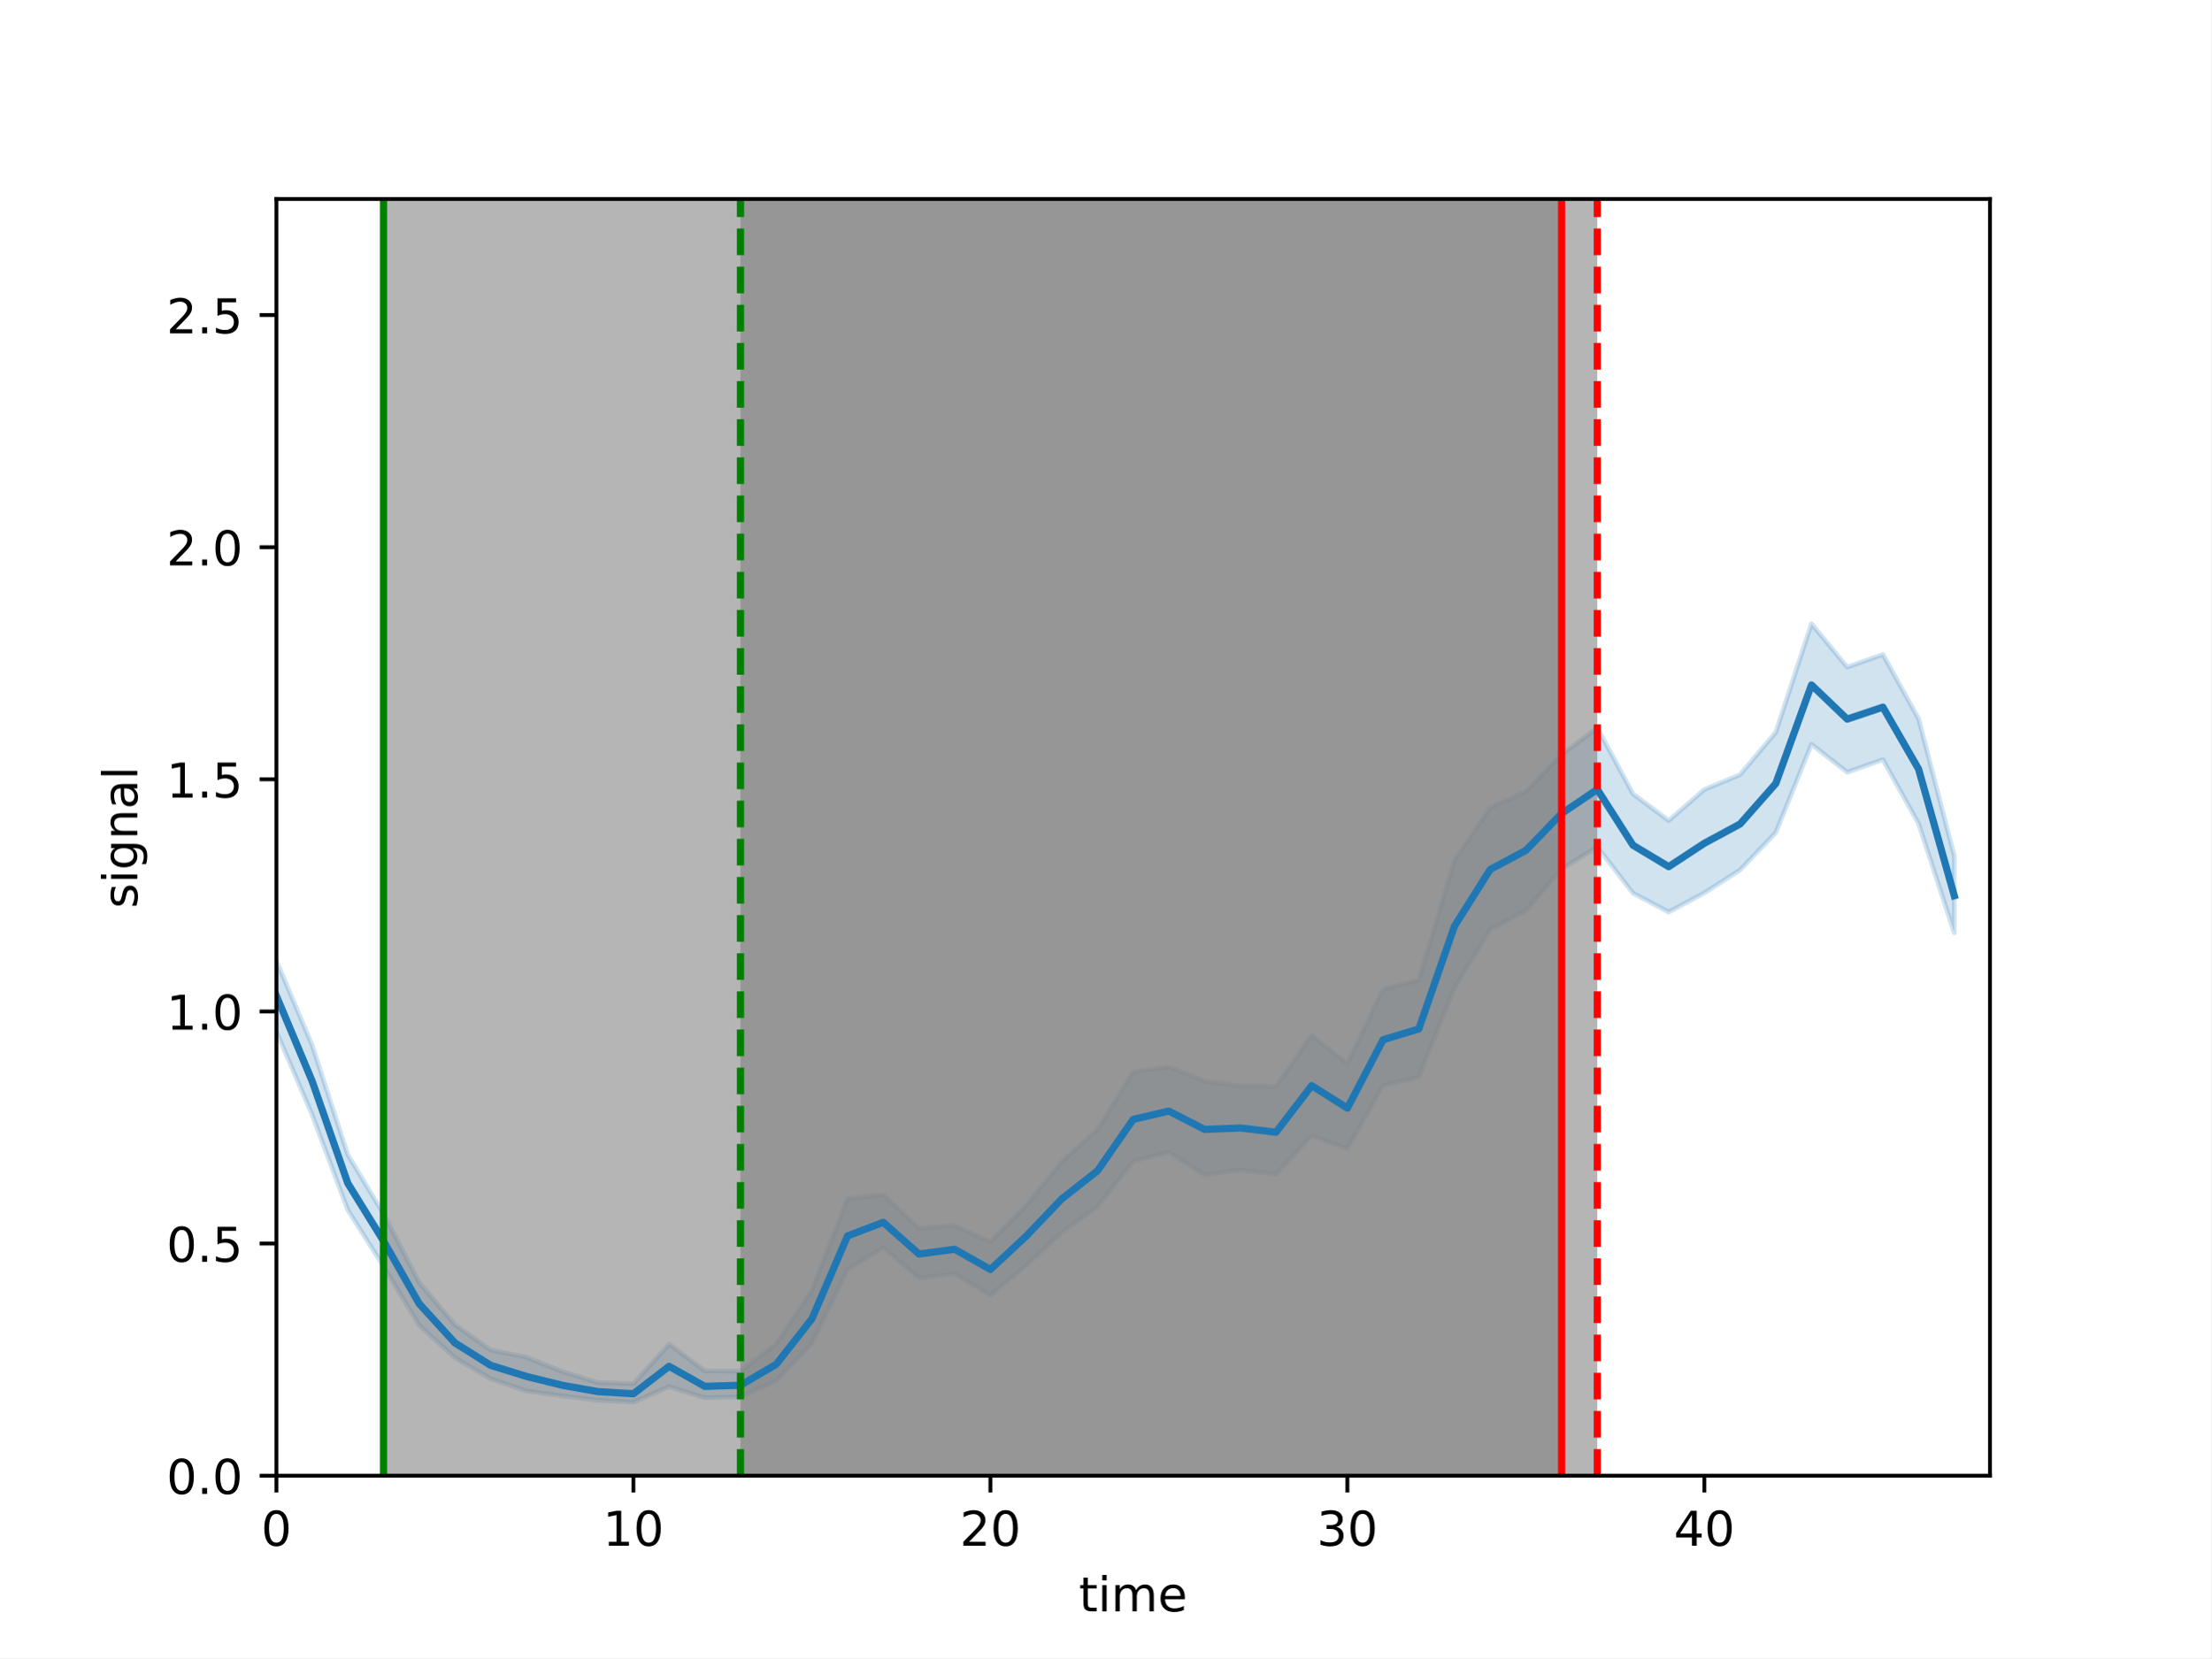
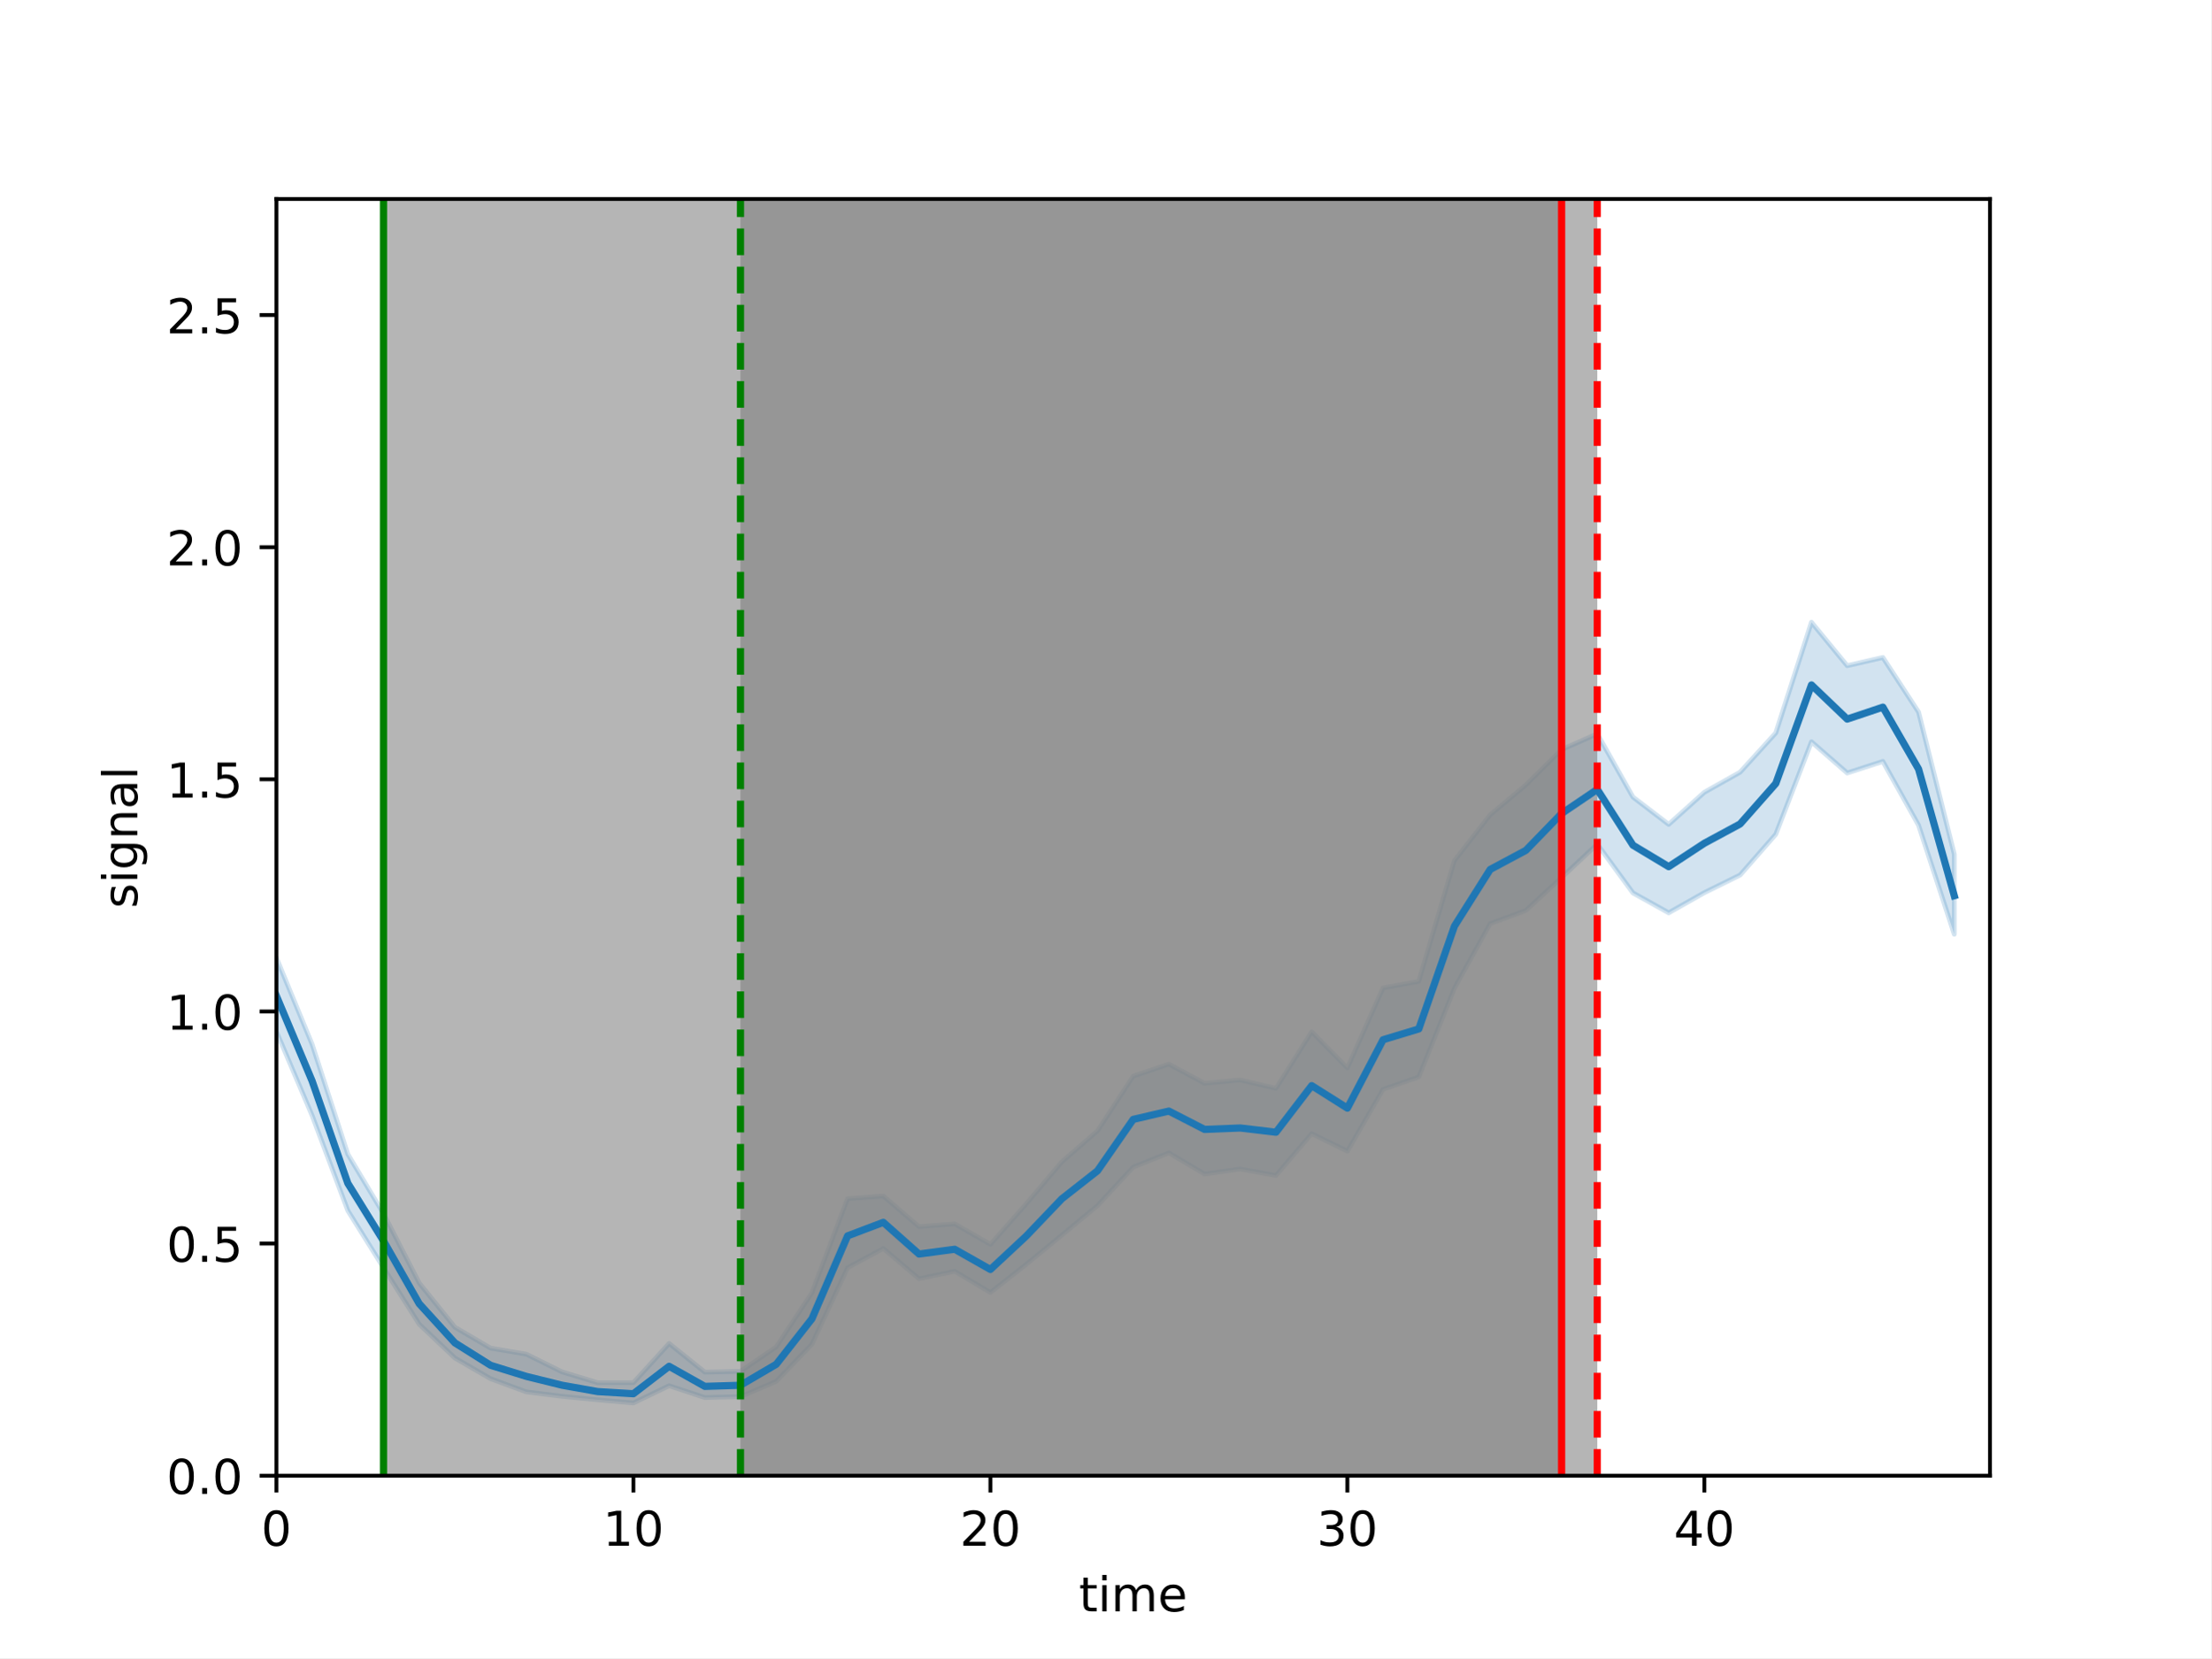
<svg xmlns="http://www.w3.org/2000/svg" xmlns:xlink="http://www.w3.org/1999/xlink" width="460.8pt" height="345.6pt" viewBox="0 0 460.8 345.6" version="1.1">
  <defs>
    <style type="text/css">*{stroke-linejoin: round; stroke-linecap: butt}</style>
  </defs>
  <g id="figure_1">
    <g id="patch_1">
      <path d="M 0 345.6  L 460.8 345.6  L 460.8 0  L 0 0  z " style="fill: #ffffff" />
    </g>
    <g id="axes_1">
      <g id="patch_2">
        <path d="M 57.6 307.584  L 414.72 307.584  L 414.72 41.472  L 57.6 41.472  z " style="fill: #ffffff" />
      </g>
      <g id="PolyCollection_1">
        <defs>
-           <path id="m1ff062bdb2" d="M 57.6 -145.33  L 57.6 -130.573  L 65.04 -113.265  L 72.48 -93.394  L 79.92 -81.651  L 87.36 -69.362  L 94.8 -62.602  L 102.24 -58.222  L 109.68 -55.691  L 117.12 -54.645  L 124.56 -53.756  L 132 -53.335  L 139.44 -56.572  L 146.88 -54.269  L 154.32 -54.434  L 161.76 -57.773  L 169.2 -65.56  L 176.64 -81.007  L 184.08 -85.551  L 191.52 -79.24  L 198.96 -80.102  L 206.4 -75.621  L 213.84 -81.799  L 221.28 -88.724  L 228.72 -94.142  L 236.16 -103.533  L 243.6 -105.456  L 251.04 -100.727  L 258.48 -101.755  L 265.92 -100.869  L 273.36 -108.863  L 280.8 -106.147  L 288.24 -119.365  L 295.68 -121.11  L 303.12 -139.698  L 310.56 -151.881  L 318 -155.794  L 325.44 -164.473  L 332.88 -169.066  L 340.32 -159.437  L 347.76 -155.509  L 355.2 -159.502  L 362.64 -164.27  L 370.08 -172.067  L 377.52 -190.475  L 384.96 -184.646  L 392.4 -187.274  L 399.84 -173.918  L 407.28 -151.181  L 407.28 -167.174  L 407.28 -167.174  L 399.84 -195.771  L 392.4 -209.198  L 384.96 -206.555  L 377.52 -215.579  L 370.08 -192.972  L 362.64 -184.139  L 355.2 -181.041  L 347.76 -174.565  L 340.32 -180.122  L 332.88 -193.931  L 325.44 -188.303  L 318 -180.644  L 310.56 -177.25  L 303.12 -166.287  L 295.68 -141.291  L 288.24 -139.416  L 280.8 -123.92  L 273.36 -129.804  L 265.92 -119.162  L 258.48 -119.266  L 251.04 -120.267  L 243.6 -123.231  L 236.16 -122.162  L 228.72 -110.151  L 221.28 -103.499  L 213.84 -94.285  L 206.4 -86.79  L 198.96 -90.175  L 191.52 -89.583  L 184.08 -96.571  L 176.64 -95.749  L 169.2 -76.706  L 161.76 -65.439  L 154.32 -59.802  L 146.88 -59.863  L 139.44 -65.438  L 132 -57.177  L 124.56 -57.442  L 117.12 -59.738  L 109.68 -62.707  L 102.24 -64.213  L 94.8 -69.479  L 87.36 -78.271  L 79.92 -92.61  L 72.48 -104.906  L 65.04 -127.765  L 57.6 -145.33  z " style="stroke: #1f77b4; stroke-opacity: 0.2" />
+           <path id="m90cd70423d" d="M 57.6 -145.954  L 57.6 -130.587  L 65.04 -113.089  L 72.48 -93.27  L 79.92 -81.354  L 87.36 -69.591  L 94.8 -62.539  L 102.24 -58.227  L 109.68 -55.483  L 117.12 -54.558  L 124.56 -53.822  L 132 -53.175  L 139.44 -56.764  L 146.88 -54.303  L 154.32 -54.497  L 161.76 -57.656  L 169.2 -65.418  L 176.64 -81.359  L 184.08 -85.37  L 191.52 -79.074  L 198.96 -80.621  L 206.4 -76.19  L 213.84 -82.046  L 221.28 -88.149  L 228.72 -94.296  L 236.16 -102.329  L 243.6 -105.29  L 251.04 -100.89  L 258.48 -101.933  L 265.92 -100.586  L 273.36 -109.308  L 280.8 -105.646  L 288.24 -118.545  L 295.68 -121.12  L 303.12 -139.627  L 310.56 -153.082  L 318 -155.84  L 325.44 -162.696  L 332.88 -169.658  L 340.32 -159.482  L 347.76 -155.343  L 355.2 -159.546  L 362.64 -163.212  L 370.08 -171.699  L 377.52 -190.984  L 384.96 -184.491  L 392.4 -186.895  L 399.84 -173.596  L 407.28 -150.876  L 407.28 -167.562  L 407.28 -167.562  L 399.84 -197.176  L 392.4 -208.565  L 384.96 -206.857  L 377.52 -215.902  L 370.08 -192.835  L 362.64 -184.654  L 355.2 -180.471  L 347.76 -173.776  L 340.32 -179.469  L 332.88 -192.657  L 325.44 -189.36  L 318 -181.985  L 310.56 -175.771  L 303.12 -166.238  L 295.68 -141.049  L 288.24 -139.687  L 280.8 -122.998  L 273.36 -130.544  L 265.92 -118.755  L 258.48 -120.498  L 251.04 -119.805  L 243.6 -123.802  L 236.16 -121.296  L 228.72 -109.887  L 221.28 -103.427  L 213.84 -94.65  L 206.4 -86.234  L 198.96 -90.513  L 191.52 -89.923  L 184.08 -96.315  L 176.64 -95.762  L 169.2 -76.123  L 161.76 -64.853  L 154.32 -59.773  L 146.88 -59.603  L 139.44 -65.579  L 132 -57.409  L 124.56 -57.397  L 117.12 -59.657  L 109.68 -63.347  L 102.24 -64.601  L 94.8 -68.961  L 87.36 -78.182  L 79.92 -92.626  L 72.48 -105.027  L 65.04 -127.93  L 57.6 -145.954  z " style="stroke: #1f77b4; stroke-opacity: 0.2" />
        </defs>
-         <g clip-path="url(#p6322b6729d)">
-           <use xlink:href="#m1ff062bdb2" x="0" y="345.6" style="fill: #1f77b4; fill-opacity: 0.2; stroke: #1f77b4; stroke-opacity: 0.2" />
+         <g clip-path="url(#p43ec150bca)">
+           <use xlink:href="#m90cd70423d" x="0" y="345.6" style="fill: #1f77b4; fill-opacity: 0.2; stroke: #1f77b4; stroke-opacity: 0.2" />
        </g>
      </g>
      <g id="PolyCollection_2">
-         <path d="M 325.44 307.584  L 79.92 307.584  L 79.92 41.472  L 325.44 41.472  L 325.44 41.472  L 325.44 307.584  z " clip-path="url(#p6322b6729d)" style="fill: #808080; fill-opacity: 0.25" />
+         <path d="M 325.44 307.584  L 79.92 307.584  L 79.92 41.472  L 325.44 41.472  L 325.44 41.472  L 325.44 307.584  z " clip-path="url(#p43ec150bca)" style="fill: #808080; fill-opacity: 0.25" />
      </g>
      <g id="PolyCollection_3">
-         <path d="M 332.88 307.584  L 79.92 307.584  L 79.92 41.472  L 332.88 41.472  L 332.88 41.472  L 332.88 307.584  z " clip-path="url(#p6322b6729d)" style="fill: #808080; fill-opacity: 0.25" />
+         <path d="M 332.88 307.584  L 79.92 307.584  L 79.92 41.472  L 332.88 41.472  L 332.88 41.472  L 332.88 307.584  z " clip-path="url(#p43ec150bca)" style="fill: #808080; fill-opacity: 0.25" />
      </g>
      <g id="PolyCollection_4">
-         <path d="M 332.88 307.584  L 154.32 307.584  L 154.32 41.472  L 332.88 41.472  L 332.88 41.472  L 332.88 307.584  z " clip-path="url(#p6322b6729d)" style="fill: #808080; fill-opacity: 0.25" />
+         <path d="M 332.88 307.584  L 154.32 307.584  L 154.32 41.472  L 332.88 41.472  L 332.88 41.472  L 332.88 307.584  z " clip-path="url(#p43ec150bca)" style="fill: #808080; fill-opacity: 0.25" />
      </g>
      <g id="PolyCollection_5">
-         <path d="M 325.44 307.584  L 154.32 307.584  L 154.32 41.472  L 325.44 41.472  L 325.44 41.472  L 325.44 307.584  z " clip-path="url(#p6322b6729d)" style="fill: #808080; fill-opacity: 0.25" />
+         <path d="M 325.44 307.584  L 154.32 307.584  L 154.32 41.472  L 325.44 41.472  L 325.44 41.472  L 325.44 307.584  z " clip-path="url(#p43ec150bca)" style="fill: #808080; fill-opacity: 0.25" />
      </g>
      <g id="PolyCollection_6">
-         <path d="M 332.88 307.584  L 79.92 307.584  L 79.92 41.472  L 332.88 41.472  L 332.88 41.472  L 332.88 307.584  z " clip-path="url(#p6322b6729d)" style="fill: #808080; fill-opacity: 0.25" />
+         <path d="M 332.88 307.584  L 79.92 307.584  L 79.92 41.472  L 332.88 41.472  L 332.88 41.472  L 332.88 307.584  z " clip-path="url(#p43ec150bca)" style="fill: #808080; fill-opacity: 0.25" />
      </g>
      <g id="PolyCollection_7">
-         <path d="M 325.44 307.584  L 154.32 307.584  L 154.32 41.472  L 325.44 41.472  L 325.44 41.472  L 325.44 307.584  z " clip-path="url(#p6322b6729d)" style="fill: #808080; fill-opacity: 0.25" />
+         <path d="M 325.44 307.584  L 154.32 307.584  L 154.32 41.472  L 325.44 41.472  L 325.44 41.472  L 325.44 307.584  z " clip-path="url(#p43ec150bca)" style="fill: #808080; fill-opacity: 0.25" />
      </g>
      <g id="matplotlib.axis_1">
        <g id="xtick_1">
          <g id="line2d_1">
            <defs>
-               <path id="m1bcb31a4d4" d="M 0 0  L 0 3.5  " style="stroke: #000000; stroke-width: 0.8" />
-             </defs>
-             <g>
-               <use xlink:href="#m1bcb31a4d4" x="57.6" y="307.584" style="stroke: #000000; stroke-width: 0.8" />
+               <path id="md8c5f186f3" d="M 0 0  L 0 3.5  " style="stroke: #000000; stroke-width: 0.8" />
+             </defs>
+             <g>
+               <use xlink:href="#md8c5f186f3" x="57.6" y="307.584" style="stroke: #000000; stroke-width: 0.8" />
            </g>
          </g>
          <g id="text_1">
            <g transform="translate(54.41875 322.1824) scale(0.1 -0.1)">
              <defs>
                <path id="DejaVuSans-30" d="M 2034 4250  Q 1547 4250 1301 3770  Q 1056 3291 1056 2328  Q 1056 1369 1301 889  Q 1547 409 2034 409  Q 2525 409 2770 889  Q 3016 1369 3016 2328  Q 3016 3291 2770 3770  Q 2525 4250 2034 4250  z M 2034 4750  Q 2819 4750 3233 4129  Q 3647 3509 3647 2328  Q 3647 1150 3233 529  Q 2819 -91 2034 -91  Q 1250 -91 836 529  Q 422 1150 422 2328  Q 422 3509 836 4129  Q 1250 4750 2034 4750  z " transform="scale(0.015625)" />
              </defs>
              <use xlink:href="#DejaVuSans-30" />
            </g>
          </g>
        </g>
        <g id="xtick_2">
          <g id="line2d_2">
            <g>
-               <use xlink:href="#m1bcb31a4d4" x="132" y="307.584" style="stroke: #000000; stroke-width: 0.8" />
+               <use xlink:href="#md8c5f186f3" x="132" y="307.584" style="stroke: #000000; stroke-width: 0.8" />
            </g>
          </g>
          <g id="text_2">
            <g transform="translate(125.6375 322.1824) scale(0.1 -0.1)">
              <defs>
                <path id="DejaVuSans-31" d="M 794 531  L 1825 531  L 1825 4091  L 703 3866  L 703 4441  L 1819 4666  L 2450 4666  L 2450 531  L 3481 531  L 3481 0  L 794 0  L 794 531  z " transform="scale(0.015625)" />
              </defs>
              <use xlink:href="#DejaVuSans-31" />
              <use xlink:href="#DejaVuSans-30" x="63.623" />
            </g>
          </g>
        </g>
        <g id="xtick_3">
          <g id="line2d_3">
            <g>
-               <use xlink:href="#m1bcb31a4d4" x="206.4" y="307.584" style="stroke: #000000; stroke-width: 0.8" />
+               <use xlink:href="#md8c5f186f3" x="206.4" y="307.584" style="stroke: #000000; stroke-width: 0.8" />
            </g>
          </g>
          <g id="text_3">
            <g transform="translate(200.0375 322.1824) scale(0.1 -0.1)">
              <defs>
                <path id="DejaVuSans-32" d="M 1228 531  L 3431 531  L 3431 0  L 469 0  L 469 531  Q 828 903 1448 1529  Q 2069 2156 2228 2338  Q 2531 2678 2651 2914  Q 2772 3150 2772 3378  Q 2772 3750 2511 3984  Q 2250 4219 1831 4219  Q 1534 4219 1204 4116  Q 875 4013 500 3803  L 500 4441  Q 881 4594 1212 4672  Q 1544 4750 1819 4750  Q 2544 4750 2975 4387  Q 3406 4025 3406 3419  Q 3406 3131 3298 2873  Q 3191 2616 2906 2266  Q 2828 2175 2409 1742  Q 1991 1309 1228 531  z " transform="scale(0.015625)" />
              </defs>
              <use xlink:href="#DejaVuSans-32" />
              <use xlink:href="#DejaVuSans-30" x="63.623" />
            </g>
          </g>
        </g>
        <g id="xtick_4">
          <g id="line2d_4">
            <g>
-               <use xlink:href="#m1bcb31a4d4" x="280.8" y="307.584" style="stroke: #000000; stroke-width: 0.8" />
+               <use xlink:href="#md8c5f186f3" x="280.8" y="307.584" style="stroke: #000000; stroke-width: 0.8" />
            </g>
          </g>
          <g id="text_4">
            <g transform="translate(274.4375 322.1824) scale(0.1 -0.1)">
              <defs>
                <path id="DejaVuSans-33" d="M 2597 2516  Q 3050 2419 3304 2112  Q 3559 1806 3559 1356  Q 3559 666 3084 287  Q 2609 -91 1734 -91  Q 1441 -91 1130 -33  Q 819 25 488 141  L 488 750  Q 750 597 1062 519  Q 1375 441 1716 441  Q 2309 441 2620 675  Q 2931 909 2931 1356  Q 2931 1769 2642 2001  Q 2353 2234 1838 2234  L 1294 2234  L 1294 2753  L 1863 2753  Q 2328 2753 2575 2939  Q 2822 3125 2822 3475  Q 2822 3834 2567 4026  Q 2313 4219 1838 4219  Q 1578 4219 1281 4162  Q 984 4106 628 3988  L 628 4550  Q 988 4650 1302 4700  Q 1616 4750 1894 4750  Q 2613 4750 3031 4423  Q 3450 4097 3450 3541  Q 3450 3153 3228 2886  Q 3006 2619 2597 2516  z " transform="scale(0.015625)" />
              </defs>
              <use xlink:href="#DejaVuSans-33" />
              <use xlink:href="#DejaVuSans-30" x="63.623" />
            </g>
          </g>
        </g>
        <g id="xtick_5">
          <g id="line2d_5">
            <g>
-               <use xlink:href="#m1bcb31a4d4" x="355.2" y="307.584" style="stroke: #000000; stroke-width: 0.8" />
+               <use xlink:href="#md8c5f186f3" x="355.2" y="307.584" style="stroke: #000000; stroke-width: 0.8" />
            </g>
          </g>
          <g id="text_5">
            <g transform="translate(348.8375 322.1824) scale(0.1 -0.1)">
              <defs>
                <path id="DejaVuSans-34" d="M 2419 4116  L 825 1625  L 2419 1625  L 2419 4116  z M 2253 4666  L 3047 4666  L 3047 1625  L 3713 1625  L 3713 1100  L 3047 1100  L 3047 0  L 2419 0  L 2419 1100  L 313 1100  L 313 1709  L 2253 4666  z " transform="scale(0.015625)" />
              </defs>
              <use xlink:href="#DejaVuSans-34" />
              <use xlink:href="#DejaVuSans-30" x="63.623" />
            </g>
          </g>
        </g>
        <g id="text_6">
          <g transform="translate(224.8639 335.8606) scale(0.1 -0.1)">
            <defs>
              <path id="DejaVuSans-74" d="M 1172 4494  L 1172 3500  L 2356 3500  L 2356 3053  L 1172 3053  L 1172 1153  Q 1172 725 1289 603  Q 1406 481 1766 481  L 2356 481  L 2356 0  L 1766 0  Q 1100 0 847 248  Q 594 497 594 1153  L 594 3053  L 172 3053  L 172 3500  L 594 3500  L 594 4494  L 1172 4494  z " transform="scale(0.015625)" />
              <path id="DejaVuSans-69" d="M 603 3500  L 1178 3500  L 1178 0  L 603 0  L 603 3500  z M 603 4863  L 1178 4863  L 1178 4134  L 603 4134  L 603 4863  z " transform="scale(0.015625)" />
              <path id="DejaVuSans-6d" d="M 3328 2828  Q 3544 3216 3844 3400  Q 4144 3584 4550 3584  Q 5097 3584 5394 3201  Q 5691 2819 5691 2113  L 5691 0  L 5113 0  L 5113 2094  Q 5113 2597 4934 2840  Q 4756 3084 4391 3084  Q 3944 3084 3684 2787  Q 3425 2491 3425 1978  L 3425 0  L 2847 0  L 2847 2094  Q 2847 2600 2669 2842  Q 2491 3084 2119 3084  Q 1678 3084 1418 2786  Q 1159 2488 1159 1978  L 1159 0  L 581 0  L 581 3500  L 1159 3500  L 1159 2956  Q 1356 3278 1631 3431  Q 1906 3584 2284 3584  Q 2666 3584 2933 3390  Q 3200 3197 3328 2828  z " transform="scale(0.015625)" />
              <path id="DejaVuSans-65" d="M 3597 1894  L 3597 1613  L 953 1613  Q 991 1019 1311 708  Q 1631 397 2203 397  Q 2534 397 2845 478  Q 3156 559 3463 722  L 3463 178  Q 3153 47 2828 -22  Q 2503 -91 2169 -91  Q 1331 -91 842 396  Q 353 884 353 1716  Q 353 2575 817 3079  Q 1281 3584 2069 3584  Q 2775 3584 3186 3129  Q 3597 2675 3597 1894  z M 3022 2063  Q 3016 2534 2758 2815  Q 2500 3097 2075 3097  Q 1594 3097 1305 2825  Q 1016 2553 972 2059  L 3022 2063  z " transform="scale(0.015625)" />
            </defs>
            <use xlink:href="#DejaVuSans-74" />
            <use xlink:href="#DejaVuSans-69" x="39.209" />
            <use xlink:href="#DejaVuSans-6d" x="66.992" />
            <use xlink:href="#DejaVuSans-65" x="164.404" />
          </g>
        </g>
      </g>
      <g id="matplotlib.axis_2">
        <g id="ytick_1">
          <g id="line2d_6">
            <defs>
-               <path id="mbb9e55e301" d="M 0 0  L -3.5 0  " style="stroke: #000000; stroke-width: 0.8" />
-             </defs>
-             <g>
-               <use xlink:href="#mbb9e55e301" x="57.6" y="307.584" style="stroke: #000000; stroke-width: 0.8" />
+               <path id="m4cc61c462d" d="M 0 0  L -3.5 0  " style="stroke: #000000; stroke-width: 0.8" />
+             </defs>
+             <g>
+               <use xlink:href="#m4cc61c462d" x="57.6" y="307.584" style="stroke: #000000; stroke-width: 0.8" />
            </g>
          </g>
          <g id="text_7">
            <g transform="translate(34.69687 311.3832) scale(0.1 -0.1)">
              <defs>
                <path id="DejaVuSans-2e" d="M 684 794  L 1344 794  L 1344 0  L 684 0  L 684 794  z " transform="scale(0.015625)" />
              </defs>
              <use xlink:href="#DejaVuSans-30" />
              <use xlink:href="#DejaVuSans-2e" x="63.623" />
              <use xlink:href="#DejaVuSans-30" x="95.41" />
            </g>
          </g>
        </g>
        <g id="ytick_2">
          <g id="line2d_7">
            <g>
-               <use xlink:href="#mbb9e55e301" x="57.6" y="259.2" style="stroke: #000000; stroke-width: 0.8" />
+               <use xlink:href="#m4cc61c462d" x="57.6" y="259.2" style="stroke: #000000; stroke-width: 0.8" />
            </g>
          </g>
          <g id="text_8">
            <g transform="translate(34.69687 262.9992) scale(0.1 -0.1)">
              <defs>
                <path id="DejaVuSans-35" d="M 691 4666  L 3169 4666  L 3169 4134  L 1269 4134  L 1269 2991  Q 1406 3038 1543 3061  Q 1681 3084 1819 3084  Q 2600 3084 3056 2656  Q 3513 2228 3513 1497  Q 3513 744 3044 326  Q 2575 -91 1722 -91  Q 1428 -91 1123 -41  Q 819 9 494 109  L 494 744  Q 775 591 1075 516  Q 1375 441 1709 441  Q 2250 441 2565 725  Q 2881 1009 2881 1497  Q 2881 1984 2565 2268  Q 2250 2553 1709 2553  Q 1456 2553 1204 2497  Q 953 2441 691 2322  L 691 4666  z " transform="scale(0.015625)" />
              </defs>
              <use xlink:href="#DejaVuSans-30" />
              <use xlink:href="#DejaVuSans-2e" x="63.623" />
              <use xlink:href="#DejaVuSans-35" x="95.41" />
            </g>
          </g>
        </g>
        <g id="ytick_3">
          <g id="line2d_8">
            <g>
-               <use xlink:href="#mbb9e55e301" x="57.6" y="210.816" style="stroke: #000000; stroke-width: 0.8" />
+               <use xlink:href="#m4cc61c462d" x="57.6" y="210.816" style="stroke: #000000; stroke-width: 0.8" />
            </g>
          </g>
          <g id="text_9">
            <g transform="translate(34.69687 214.6152) scale(0.1 -0.1)">
              <use xlink:href="#DejaVuSans-31" />
              <use xlink:href="#DejaVuSans-2e" x="63.623" />
              <use xlink:href="#DejaVuSans-30" x="95.41" />
            </g>
          </g>
        </g>
        <g id="ytick_4">
          <g id="line2d_9">
            <g>
-               <use xlink:href="#mbb9e55e301" x="57.6" y="162.432" style="stroke: #000000; stroke-width: 0.8" />
+               <use xlink:href="#m4cc61c462d" x="57.6" y="162.432" style="stroke: #000000; stroke-width: 0.8" />
            </g>
          </g>
          <g id="text_10">
            <g transform="translate(34.69687 166.2312) scale(0.1 -0.1)">
              <use xlink:href="#DejaVuSans-31" />
              <use xlink:href="#DejaVuSans-2e" x="63.623" />
              <use xlink:href="#DejaVuSans-35" x="95.41" />
            </g>
          </g>
        </g>
        <g id="ytick_5">
          <g id="line2d_10">
            <g>
-               <use xlink:href="#mbb9e55e301" x="57.6" y="114.048" style="stroke: #000000; stroke-width: 0.8" />
+               <use xlink:href="#m4cc61c462d" x="57.6" y="114.048" style="stroke: #000000; stroke-width: 0.8" />
            </g>
          </g>
          <g id="text_11">
            <g transform="translate(34.69687 117.8472) scale(0.1 -0.1)">
              <use xlink:href="#DejaVuSans-32" />
              <use xlink:href="#DejaVuSans-2e" x="63.623" />
              <use xlink:href="#DejaVuSans-30" x="95.41" />
            </g>
          </g>
        </g>
        <g id="ytick_6">
          <g id="line2d_11">
            <g>
-               <use xlink:href="#mbb9e55e301" x="57.6" y="65.664" style="stroke: #000000; stroke-width: 0.8" />
+               <use xlink:href="#m4cc61c462d" x="57.6" y="65.664" style="stroke: #000000; stroke-width: 0.8" />
            </g>
          </g>
          <g id="text_12">
            <g transform="translate(34.69687 69.46322) scale(0.1 -0.1)">
              <use xlink:href="#DejaVuSans-32" />
              <use xlink:href="#DejaVuSans-2e" x="63.623" />
              <use xlink:href="#DejaVuSans-35" x="95.41" />
            </g>
          </g>
        </g>
        <g id="text_13">
          <g transform="translate(28.61719 189.3178) rotate(-90) scale(0.1 -0.1)">
            <defs>
              <path id="DejaVuSans-73" d="M 2834 3397  L 2834 2853  Q 2591 2978 2328 3040  Q 2066 3103 1784 3103  Q 1356 3103 1142 2972  Q 928 2841 928 2578  Q 928 2378 1081 2264  Q 1234 2150 1697 2047  L 1894 2003  Q 2506 1872 2764 1633  Q 3022 1394 3022 966  Q 3022 478 2636 193  Q 2250 -91 1575 -91  Q 1294 -91 989 -36  Q 684 19 347 128  L 347 722  Q 666 556 975 473  Q 1284 391 1588 391  Q 1994 391 2212 530  Q 2431 669 2431 922  Q 2431 1156 2273 1281  Q 2116 1406 1581 1522  L 1381 1569  Q 847 1681 609 1914  Q 372 2147 372 2553  Q 372 3047 722 3315  Q 1072 3584 1716 3584  Q 2034 3584 2315 3537  Q 2597 3491 2834 3397  z " transform="scale(0.015625)" />
              <path id="DejaVuSans-67" d="M 2906 1791  Q 2906 2416 2648 2759  Q 2391 3103 1925 3103  Q 1463 3103 1205 2759  Q 947 2416 947 1791  Q 947 1169 1205 825  Q 1463 481 1925 481  Q 2391 481 2648 825  Q 2906 1169 2906 1791  z M 3481 434  Q 3481 -459 3084 -895  Q 2688 -1331 1869 -1331  Q 1566 -1331 1297 -1286  Q 1028 -1241 775 -1147  L 775 -588  Q 1028 -725 1275 -790  Q 1522 -856 1778 -856  Q 2344 -856 2625 -561  Q 2906 -266 2906 331  L 2906 616  Q 2728 306 2450 153  Q 2172 0 1784 0  Q 1141 0 747 490  Q 353 981 353 1791  Q 353 2603 747 3093  Q 1141 3584 1784 3584  Q 2172 3584 2450 3431  Q 2728 3278 2906 2969  L 2906 3500  L 3481 3500  L 3481 434  z " transform="scale(0.015625)" />
              <path id="DejaVuSans-6e" d="M 3513 2113  L 3513 0  L 2938 0  L 2938 2094  Q 2938 2591 2744 2837  Q 2550 3084 2163 3084  Q 1697 3084 1428 2787  Q 1159 2491 1159 1978  L 1159 0  L 581 0  L 581 3500  L 1159 3500  L 1159 2956  Q 1366 3272 1645 3428  Q 1925 3584 2291 3584  Q 2894 3584 3203 3211  Q 3513 2838 3513 2113  z " transform="scale(0.015625)" />
              <path id="DejaVuSans-61" d="M 2194 1759  Q 1497 1759 1228 1600  Q 959 1441 959 1056  Q 959 750 1161 570  Q 1363 391 1709 391  Q 2188 391 2477 730  Q 2766 1069 2766 1631  L 2766 1759  L 2194 1759  z M 3341 1997  L 3341 0  L 2766 0  L 2766 531  Q 2569 213 2275 61  Q 1981 -91 1556 -91  Q 1019 -91 701 211  Q 384 513 384 1019  Q 384 1609 779 1909  Q 1175 2209 1959 2209  L 2766 2209  L 2766 2266  Q 2766 2663 2505 2880  Q 2244 3097 1772 3097  Q 1472 3097 1187 3025  Q 903 2953 641 2809  L 641 3341  Q 956 3463 1253 3523  Q 1550 3584 1831 3584  Q 2591 3584 2966 3190  Q 3341 2797 3341 1997  z " transform="scale(0.015625)" />
              <path id="DejaVuSans-6c" d="M 603 4863  L 1178 4863  L 1178 0  L 603 0  L 603 4863  z " transform="scale(0.015625)" />
            </defs>
            <use xlink:href="#DejaVuSans-73" />
            <use xlink:href="#DejaVuSans-69" x="52.1" />
            <use xlink:href="#DejaVuSans-67" x="79.883" />
            <use xlink:href="#DejaVuSans-6e" x="143.359" />
            <use xlink:href="#DejaVuSans-61" x="206.738" />
            <use xlink:href="#DejaVuSans-6c" x="268.018" />
          </g>
        </g>
      </g>
      <g id="line2d_12">
-         <path d="M 57.6 207.59  L 65.04 225.309  L 72.48 246.626  L 79.92 258.656  L 87.36 271.731  L 94.8 279.905  L 102.24 284.573  L 109.68 286.882  L 117.12 288.723  L 124.56 290.054  L 132 290.5  L 139.44 284.784  L 146.88 288.965  L 154.32 288.733  L 161.76 284.371  L 169.2 274.887  L 176.64 257.596  L 184.08 254.777  L 191.52 261.384  L 198.96 260.388  L 206.4 264.599  L 213.84 257.668  L 221.28 249.877  L 228.72 244.035  L 236.16 233.317  L 243.6 231.587  L 251.04 235.41  L 258.48 235.11  L 265.92 235.995  L 273.36 226.281  L 280.8 230.975  L 288.24 216.714  L 295.68 214.465  L 303.12 193.025  L 310.56 181.224  L 318 177.242  L 325.44 169.562  L 332.88 164.53  L 340.32 176.173  L 347.76 180.639  L 355.2 175.756  L 362.64 171.743  L 370.08 163.309  L 377.52 142.764  L 384.96 149.882  L 392.4 147.394  L 399.84 160.305  L 407.28 186.691  " clip-path="url(#p6322b6729d)" style="fill: none; stroke: #1f77b4; stroke-width: 1.5; stroke-linecap: square" />
+         <path d="M 57.6 207.59  L 65.04 225.309  L 72.48 246.626  L 79.92 258.656  L 87.36 271.731  L 94.8 279.905  L 102.24 284.573  L 109.68 286.882  L 117.12 288.723  L 124.56 290.054  L 132 290.5  L 139.44 284.784  L 146.88 288.965  L 154.32 288.733  L 161.76 284.371  L 169.2 274.887  L 176.64 257.596  L 184.08 254.777  L 191.52 261.384  L 198.96 260.388  L 206.4 264.599  L 213.84 257.668  L 221.28 249.877  L 228.72 244.035  L 236.16 233.317  L 243.6 231.587  L 251.04 235.41  L 258.48 235.11  L 265.92 235.995  L 273.36 226.281  L 280.8 230.975  L 288.24 216.714  L 295.68 214.465  L 303.12 193.025  L 310.56 181.224  L 318 177.242  L 325.44 169.562  L 332.88 164.53  L 340.32 176.173  L 347.76 180.639  L 355.2 175.756  L 362.64 171.743  L 370.08 163.309  L 377.52 142.764  L 384.96 149.882  L 392.4 147.394  L 399.84 160.305  L 407.28 186.691  " clip-path="url(#p43ec150bca)" style="fill: none; stroke: #1f77b4; stroke-width: 1.5; stroke-linecap: square" />
      </g>
      <g id="LineCollection_1">
-         <path d="M 79.92 307.584  L 79.92 41.472  " clip-path="url(#p6322b6729d)" style="fill: none; stroke: #008000; stroke-width: 1.5" />
+         <path d="M 79.92 307.584  L 79.92 41.472  " clip-path="url(#p43ec150bca)" style="fill: none; stroke: #008000; stroke-width: 1.5" />
      </g>
      <g id="LineCollection_2">
-         <path d="M 154.32 307.584  L 154.32 41.472  " clip-path="url(#p6322b6729d)" style="fill: none; stroke-dasharray: 5.55,2.4; stroke-dashoffset: 0; stroke: #008000; stroke-width: 1.5" />
+         <path d="M 154.32 307.584  L 154.32 41.472  " clip-path="url(#p43ec150bca)" style="fill: none; stroke-dasharray: 5.55,2.4; stroke-dashoffset: 0; stroke: #008000; stroke-width: 1.5" />
      </g>
      <g id="LineCollection_3">
-         <path d="M 325.44 307.584  L 325.44 41.472  " clip-path="url(#p6322b6729d)" style="fill: none; stroke: #ff0000; stroke-width: 1.5" />
+         <path d="M 325.44 307.584  L 325.44 41.472  " clip-path="url(#p43ec150bca)" style="fill: none; stroke: #ff0000; stroke-width: 1.5" />
      </g>
      <g id="LineCollection_4">
-         <path d="M 332.88 307.584  L 332.88 41.472  " clip-path="url(#p6322b6729d)" style="fill: none; stroke-dasharray: 5.55,2.4; stroke-dashoffset: 0; stroke: #ff0000; stroke-width: 1.5" />
+         <path d="M 332.88 307.584  L 332.88 41.472  " clip-path="url(#p43ec150bca)" style="fill: none; stroke-dasharray: 5.55,2.4; stroke-dashoffset: 0; stroke: #ff0000; stroke-width: 1.5" />
      </g>
      <g id="patch_3">
        <path d="M 57.6 307.584  L 57.6 41.472  " style="fill: none; stroke: #000000; stroke-width: 0.8; stroke-linejoin: miter; stroke-linecap: square" />
      </g>
      <g id="patch_4">
        <path d="M 414.72 307.584  L 414.72 41.472  " style="fill: none; stroke: #000000; stroke-width: 0.8; stroke-linejoin: miter; stroke-linecap: square" />
      </g>
      <g id="patch_5">
        <path d="M 57.6 307.584  L 414.72 307.584  " style="fill: none; stroke: #000000; stroke-width: 0.8; stroke-linejoin: miter; stroke-linecap: square" />
      </g>
      <g id="patch_6">
        <path d="M 57.6 41.472  L 414.72 41.472  " style="fill: none; stroke: #000000; stroke-width: 0.8; stroke-linejoin: miter; stroke-linecap: square" />
      </g>
    </g>
  </g>
  <defs>
-     <clipPath id="p6322b6729d">
+     <clipPath id="p43ec150bca">
      <rect x="57.6" y="41.472" width="357.12" height="266.112" />
    </clipPath>
  </defs>
</svg>
